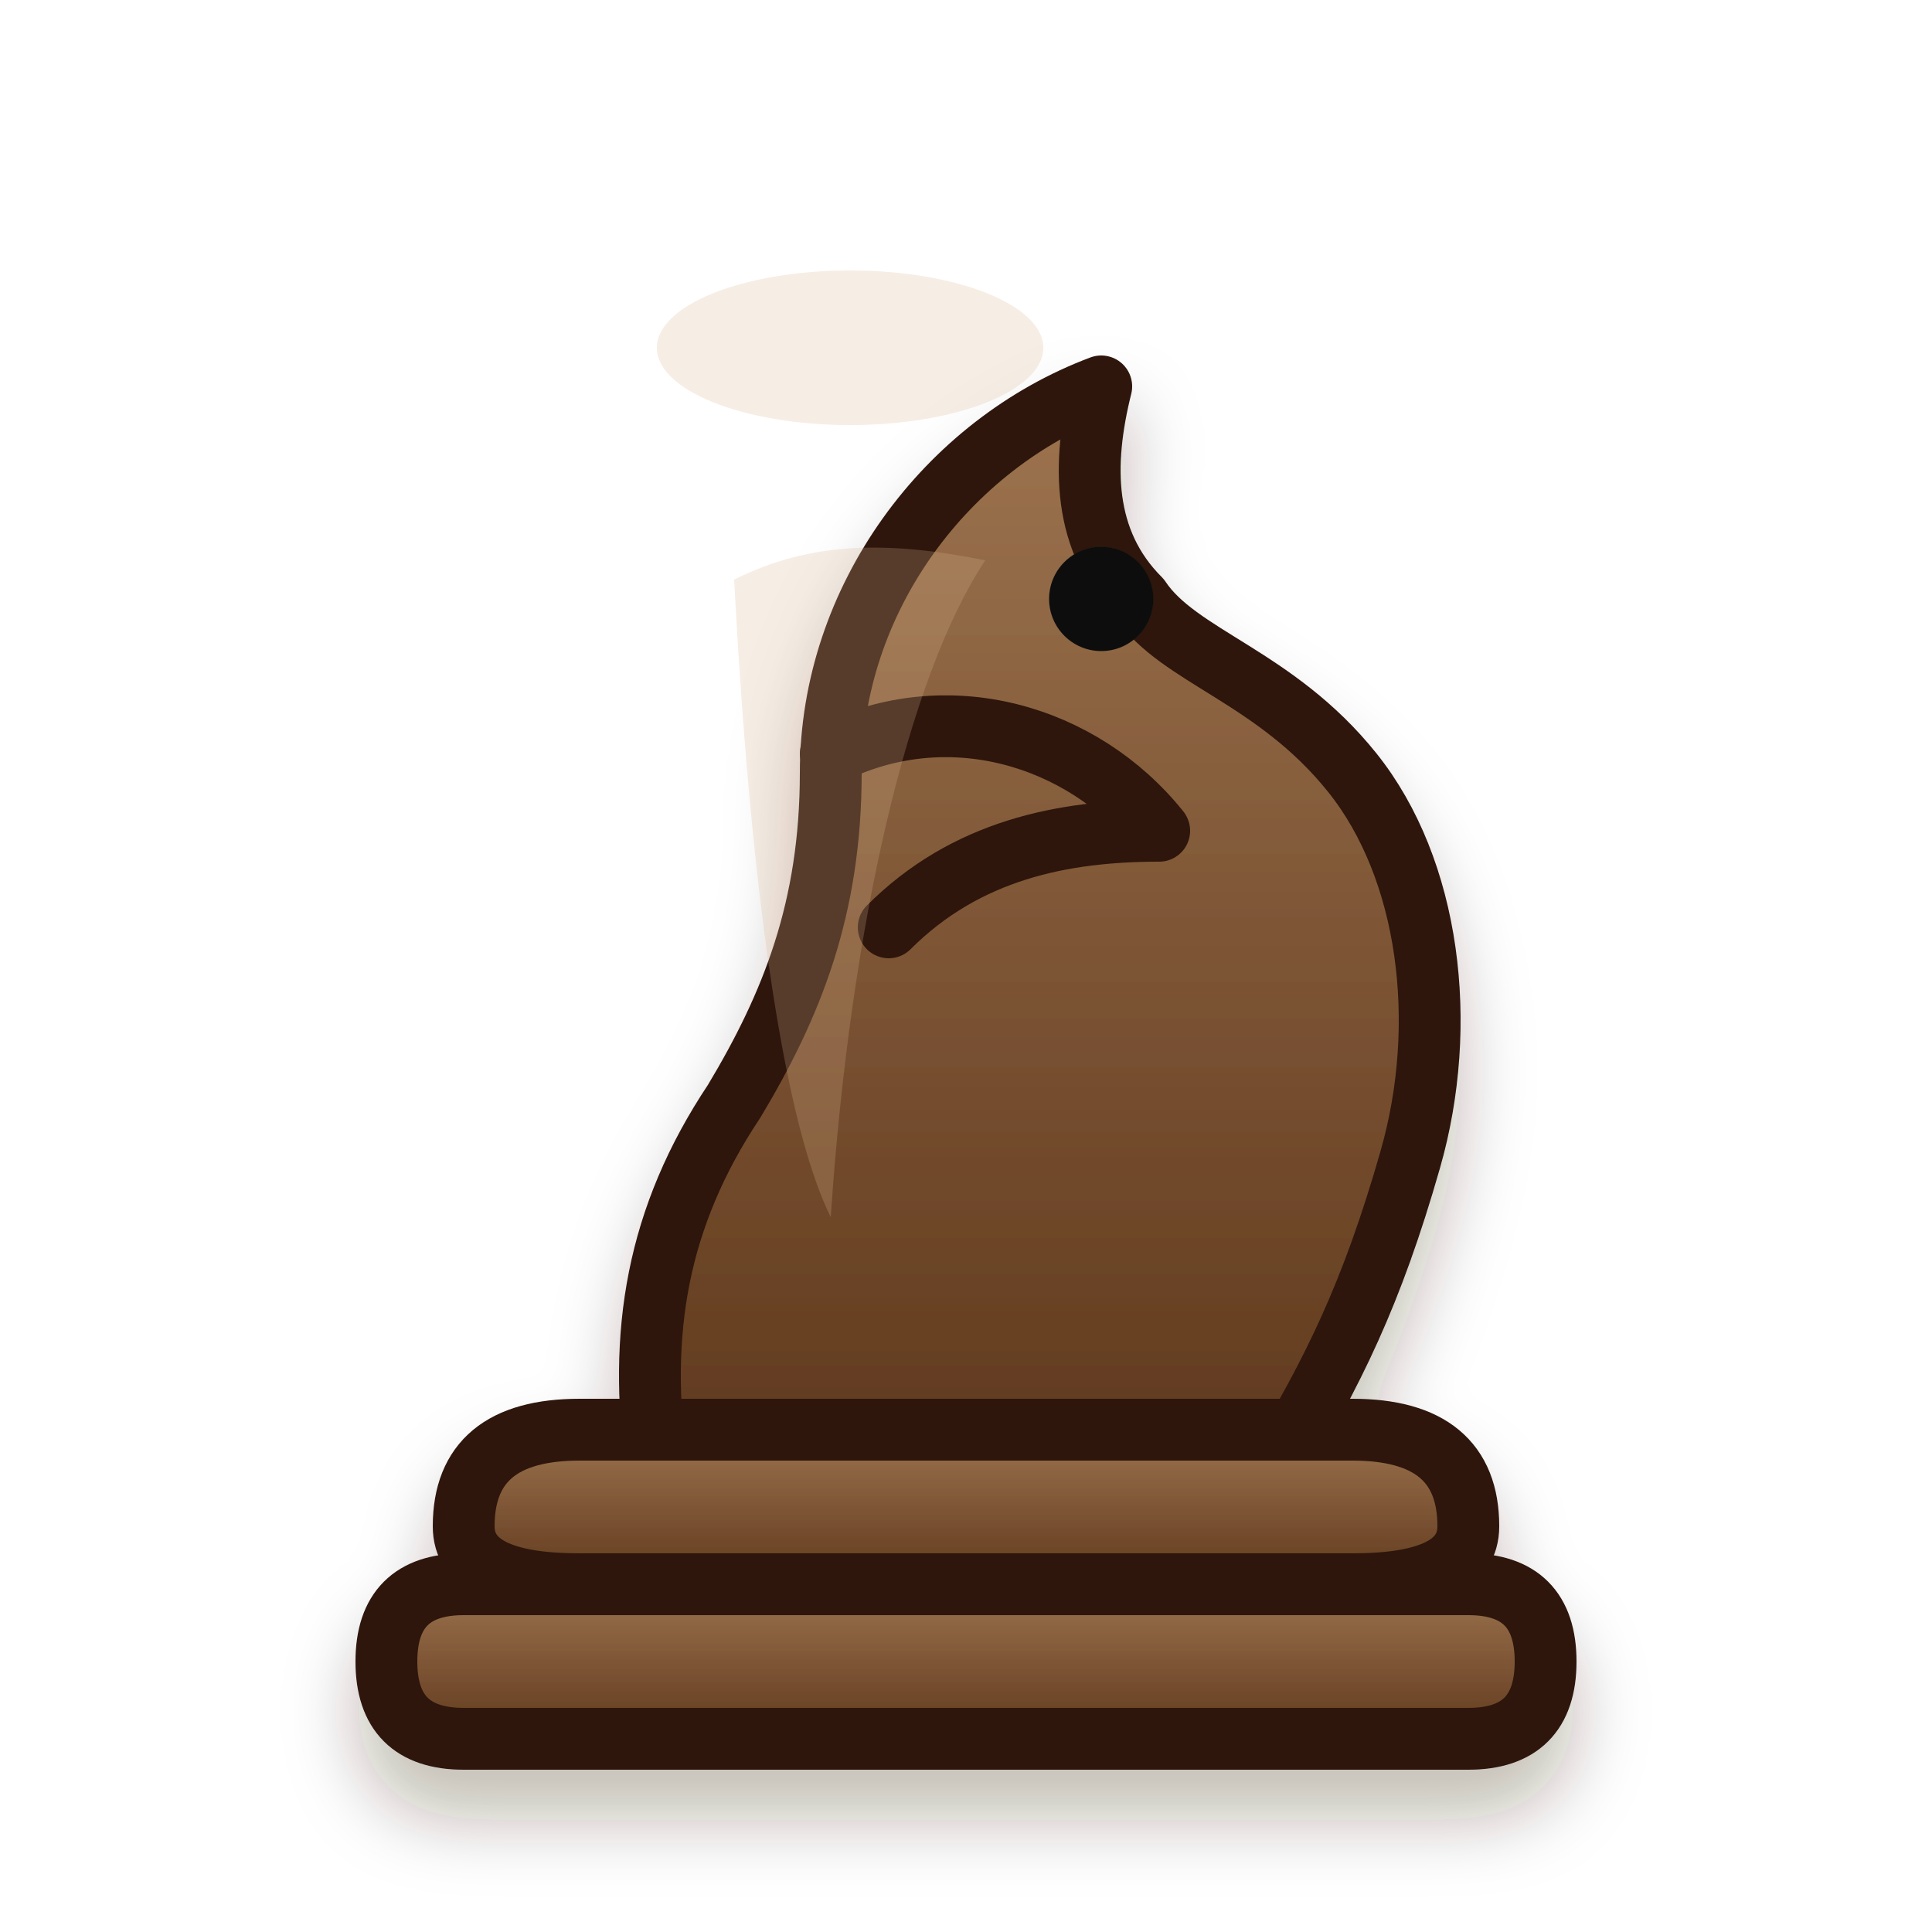
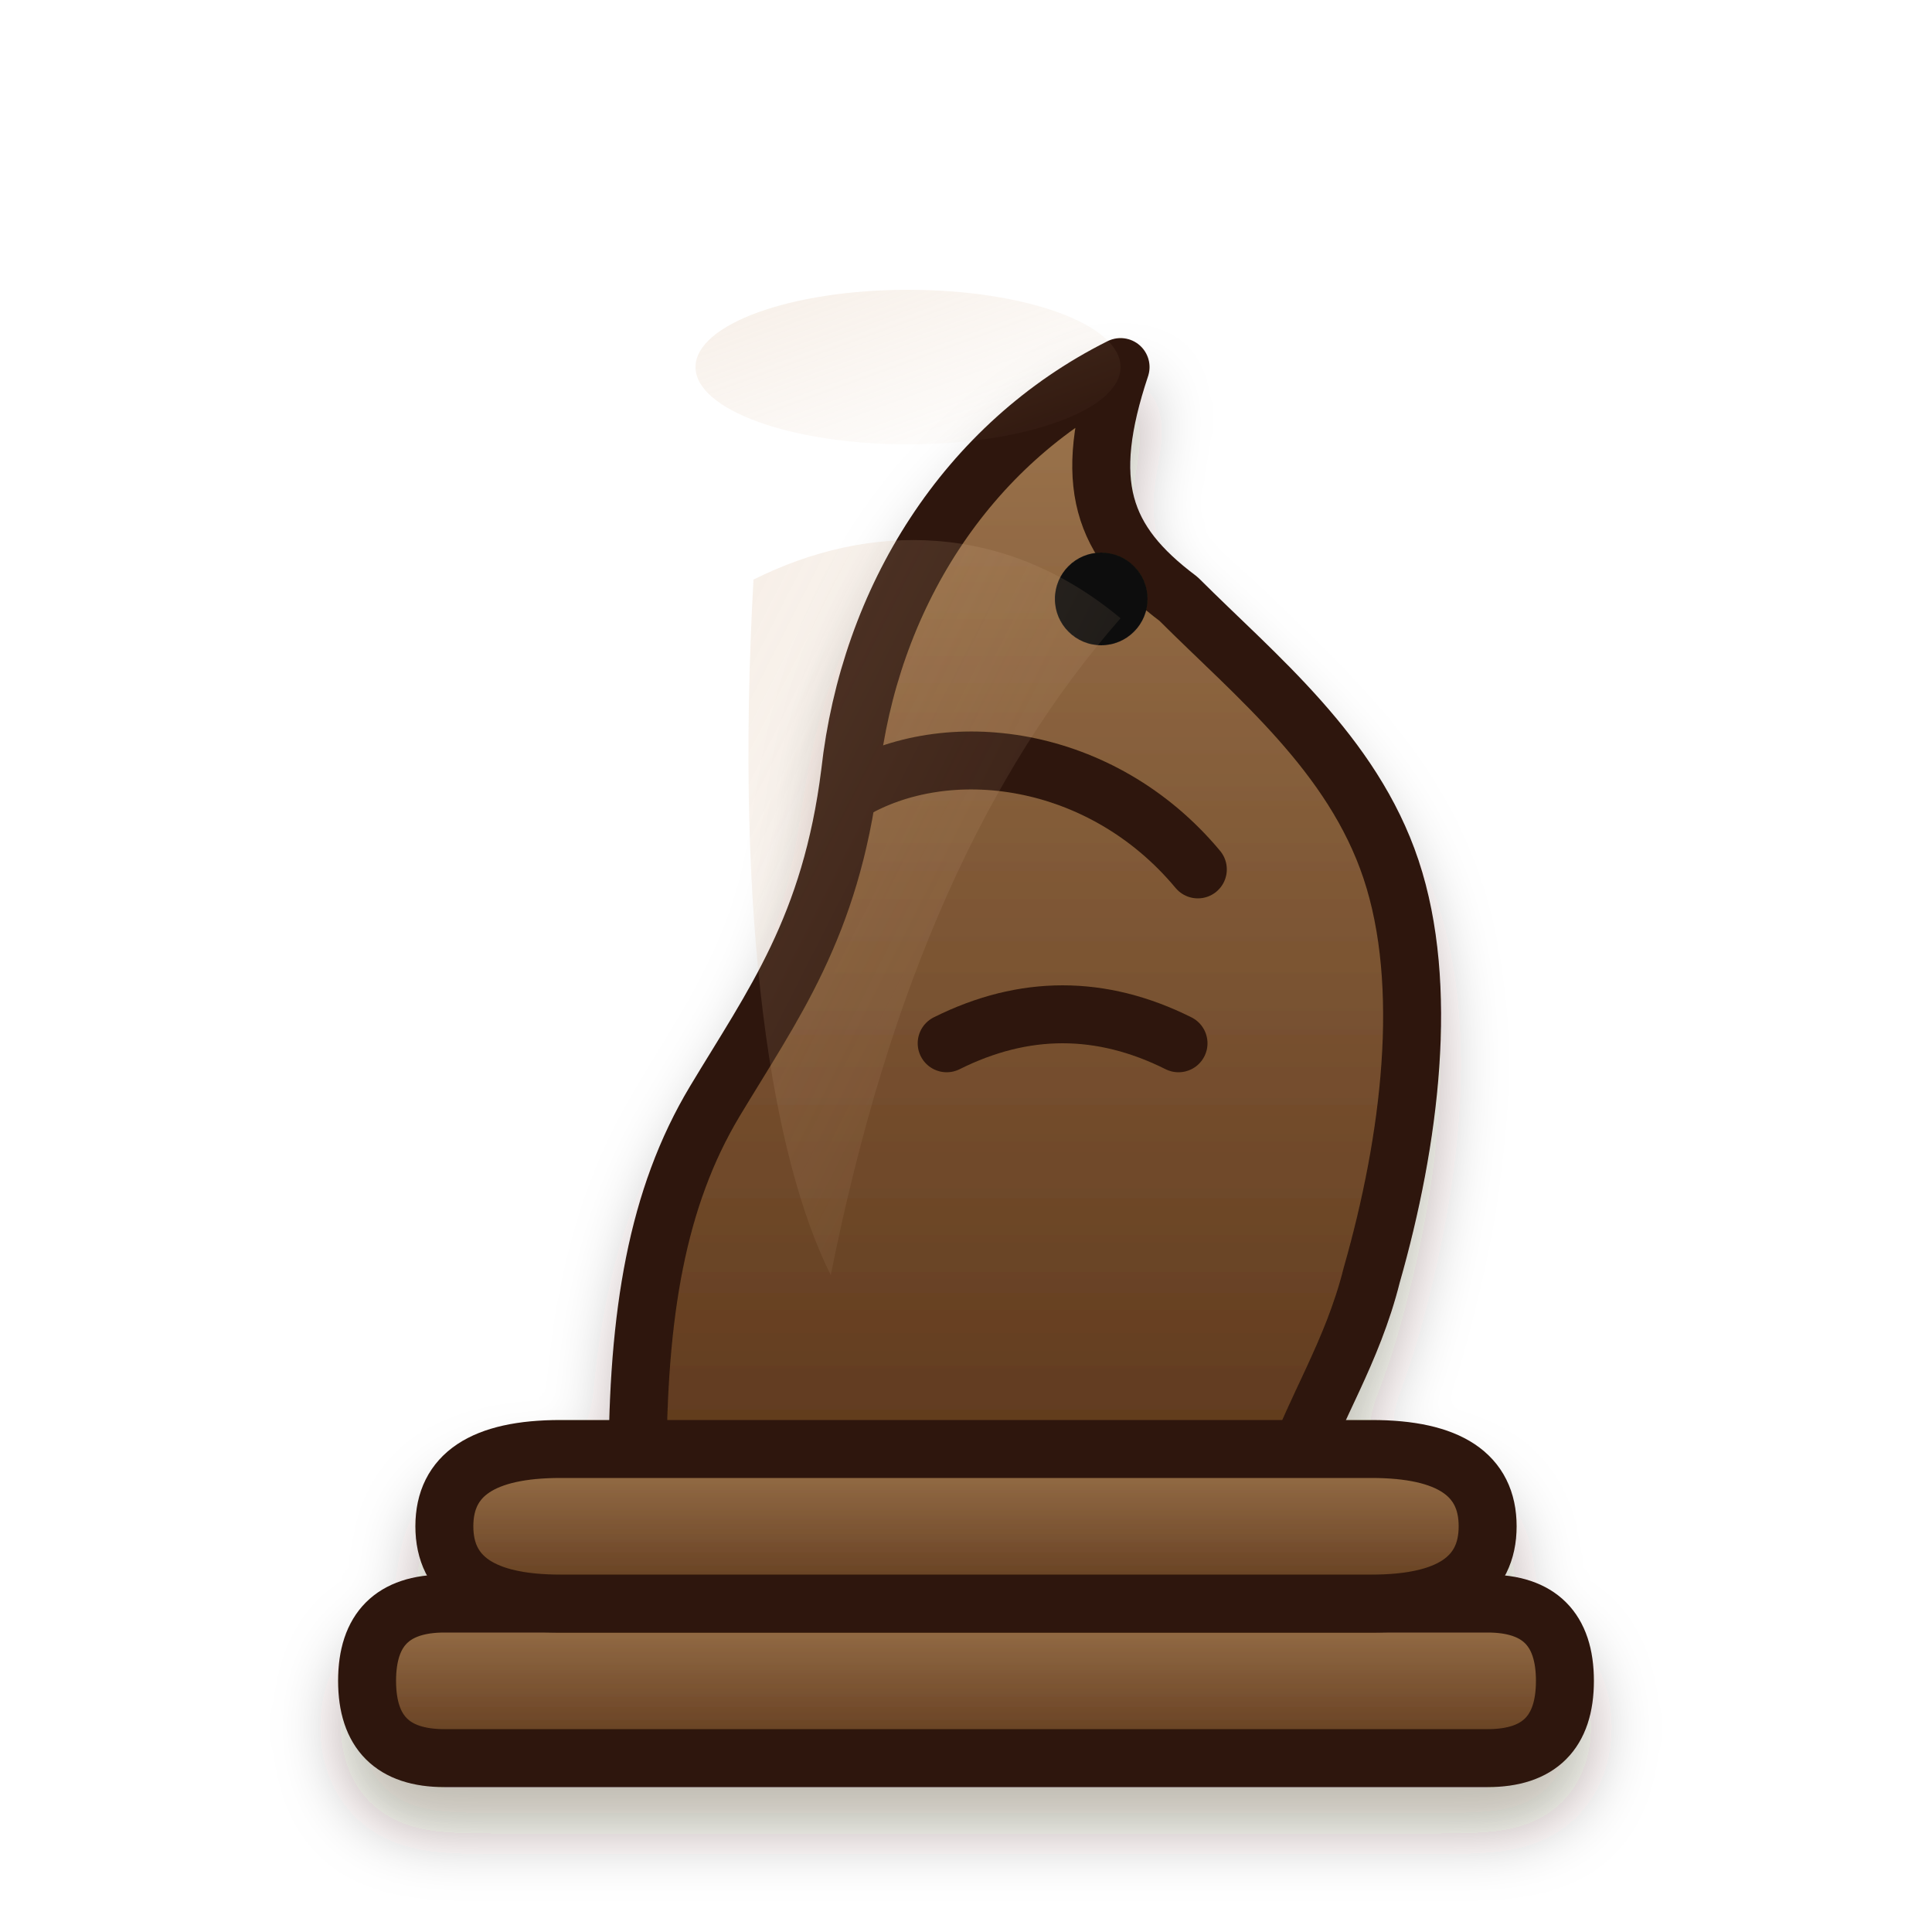
- <svg xmlns="http://www.w3.org/2000/svg" viewBox="0 0 100 100" role="img" aria-label="n">
+ <svg xmlns="http://www.w3.org/2000/svg" viewBox="0 0 100 100" aria-label="bn">
  <defs>
    <linearGradient id="g" x1="0" y1="0" x2="0" y2="1">
-       <stop offset="0%" stop-color="#9d744f" />
-       <stop offset="100%" stop-color="#60391d" />
+       <stop offset="0%" stop-color="#9c744c" />
+       <stop offset="100%" stop-color="#5f391d" />
    </linearGradient>
-     <filter id="shadow" x="-20%" y="-20%" width="140%" height="160%">
-       <feDropShadow dx="0" dy="2.6" stdDeviation="1.8" flood-color="rgba(45,23,11,.28)" />
+     <linearGradient id="g2" x1="0" y1="0" x2="1" y2="1">
+       <stop offset="0%" stop-color="#d8b28e" stop-opacity=".92" />
+       <stop offset="100%" stop-color="#d8b28e" stop-opacity="0" />
+     </linearGradient>
+     <filter id="s" x="-20%" y="-20%" width="140%" height="160%">
+       <feDropShadow dx="0" dy="2.4" stdDeviation="1.6" flood-color="rgba(45,22,11,.30)" />
    </filter>
  </defs>
-   <g filter="url(#shadow)" fill="url(#g)" stroke="#2d170b" stroke-width="3.2" stroke-linecap="round" stroke-linejoin="round">
-     <path d="M66 76 H34 C33 69 34 63 38 57 C41 52 43 47 43 40 C43 31 49 23 57 20 C56 24 56 28 59 31 C61 34 66 35 70 40 C74 45 75 53 73 60 C71 67 69 71 66 76 Z" />
-     <path d="M43 39 C49 36 56 38 60 43 C55 43 50 44 46 48" fill="none" />
-     <circle cx="57" cy="31" r="2.7" fill="#111" stroke="none" />
-     <path d="M24 82 H76 Q80 82 80 86 Q80 90 76 90 H24 Q20 90 20 86 Q20 82 24 82 Z" />
-     <path d="M30 74 H70 Q76 74 76 79 Q76 82 70 82 H30 Q24 82 24 79 Q24 74 30 74 Z" />
+   <g filter="url(#s)" fill="url(#g)" stroke="#2e180b" stroke-width="3" stroke-linecap="round" stroke-linejoin="round">
+     <path d="M67 76 H33 C33 68 34 62 37 57 C40 52 43 48 44 40 C45 31 50 23 58 19 C56 25 57 28 61 31 C65 35 70 39 72 45 C74 51 73 59 71 66 C70 70 68 73 67 76 Z" />
+     <path d="M44 41 C49 38 57 39 62 45" fill="none" />
+     <path d="M49 54 C53 52 57 52 61 54" fill="none" />
+     <circle cx="57" cy="31" r="2.4" fill="#111" stroke="none" />
+     <path d="M23 83 H77 Q81 83 81 87 Q81 91 77 91 H23 Q19 91 19 87 Q19 83 23 83 Z" />
+     <path d="M29 75 H71 Q77 75 77 79 Q77 83 71 83 H29 Q23 83 23 79 Q23 75 29 75 Z" />
  </g>
-   <g opacity="0.24" fill="#d9b38d">
-     <ellipse cx="44" cy="18" rx="10" ry="4" />
-     <path d="M38 30 C42 28,46 28,51 29 C47 35,44 48,43 63 C41 59,39 49,38 30 Z" />
+   <g opacity=".23" fill="url(#g2)">
+     <ellipse cx="47" cy="19" rx="11" ry="4" />
+     <path d="M39 30 C45 27,52 27,58 32 C51 40,46 51,43 66 C40 60,38 48,39 30Z" />
  </g>
</svg>
